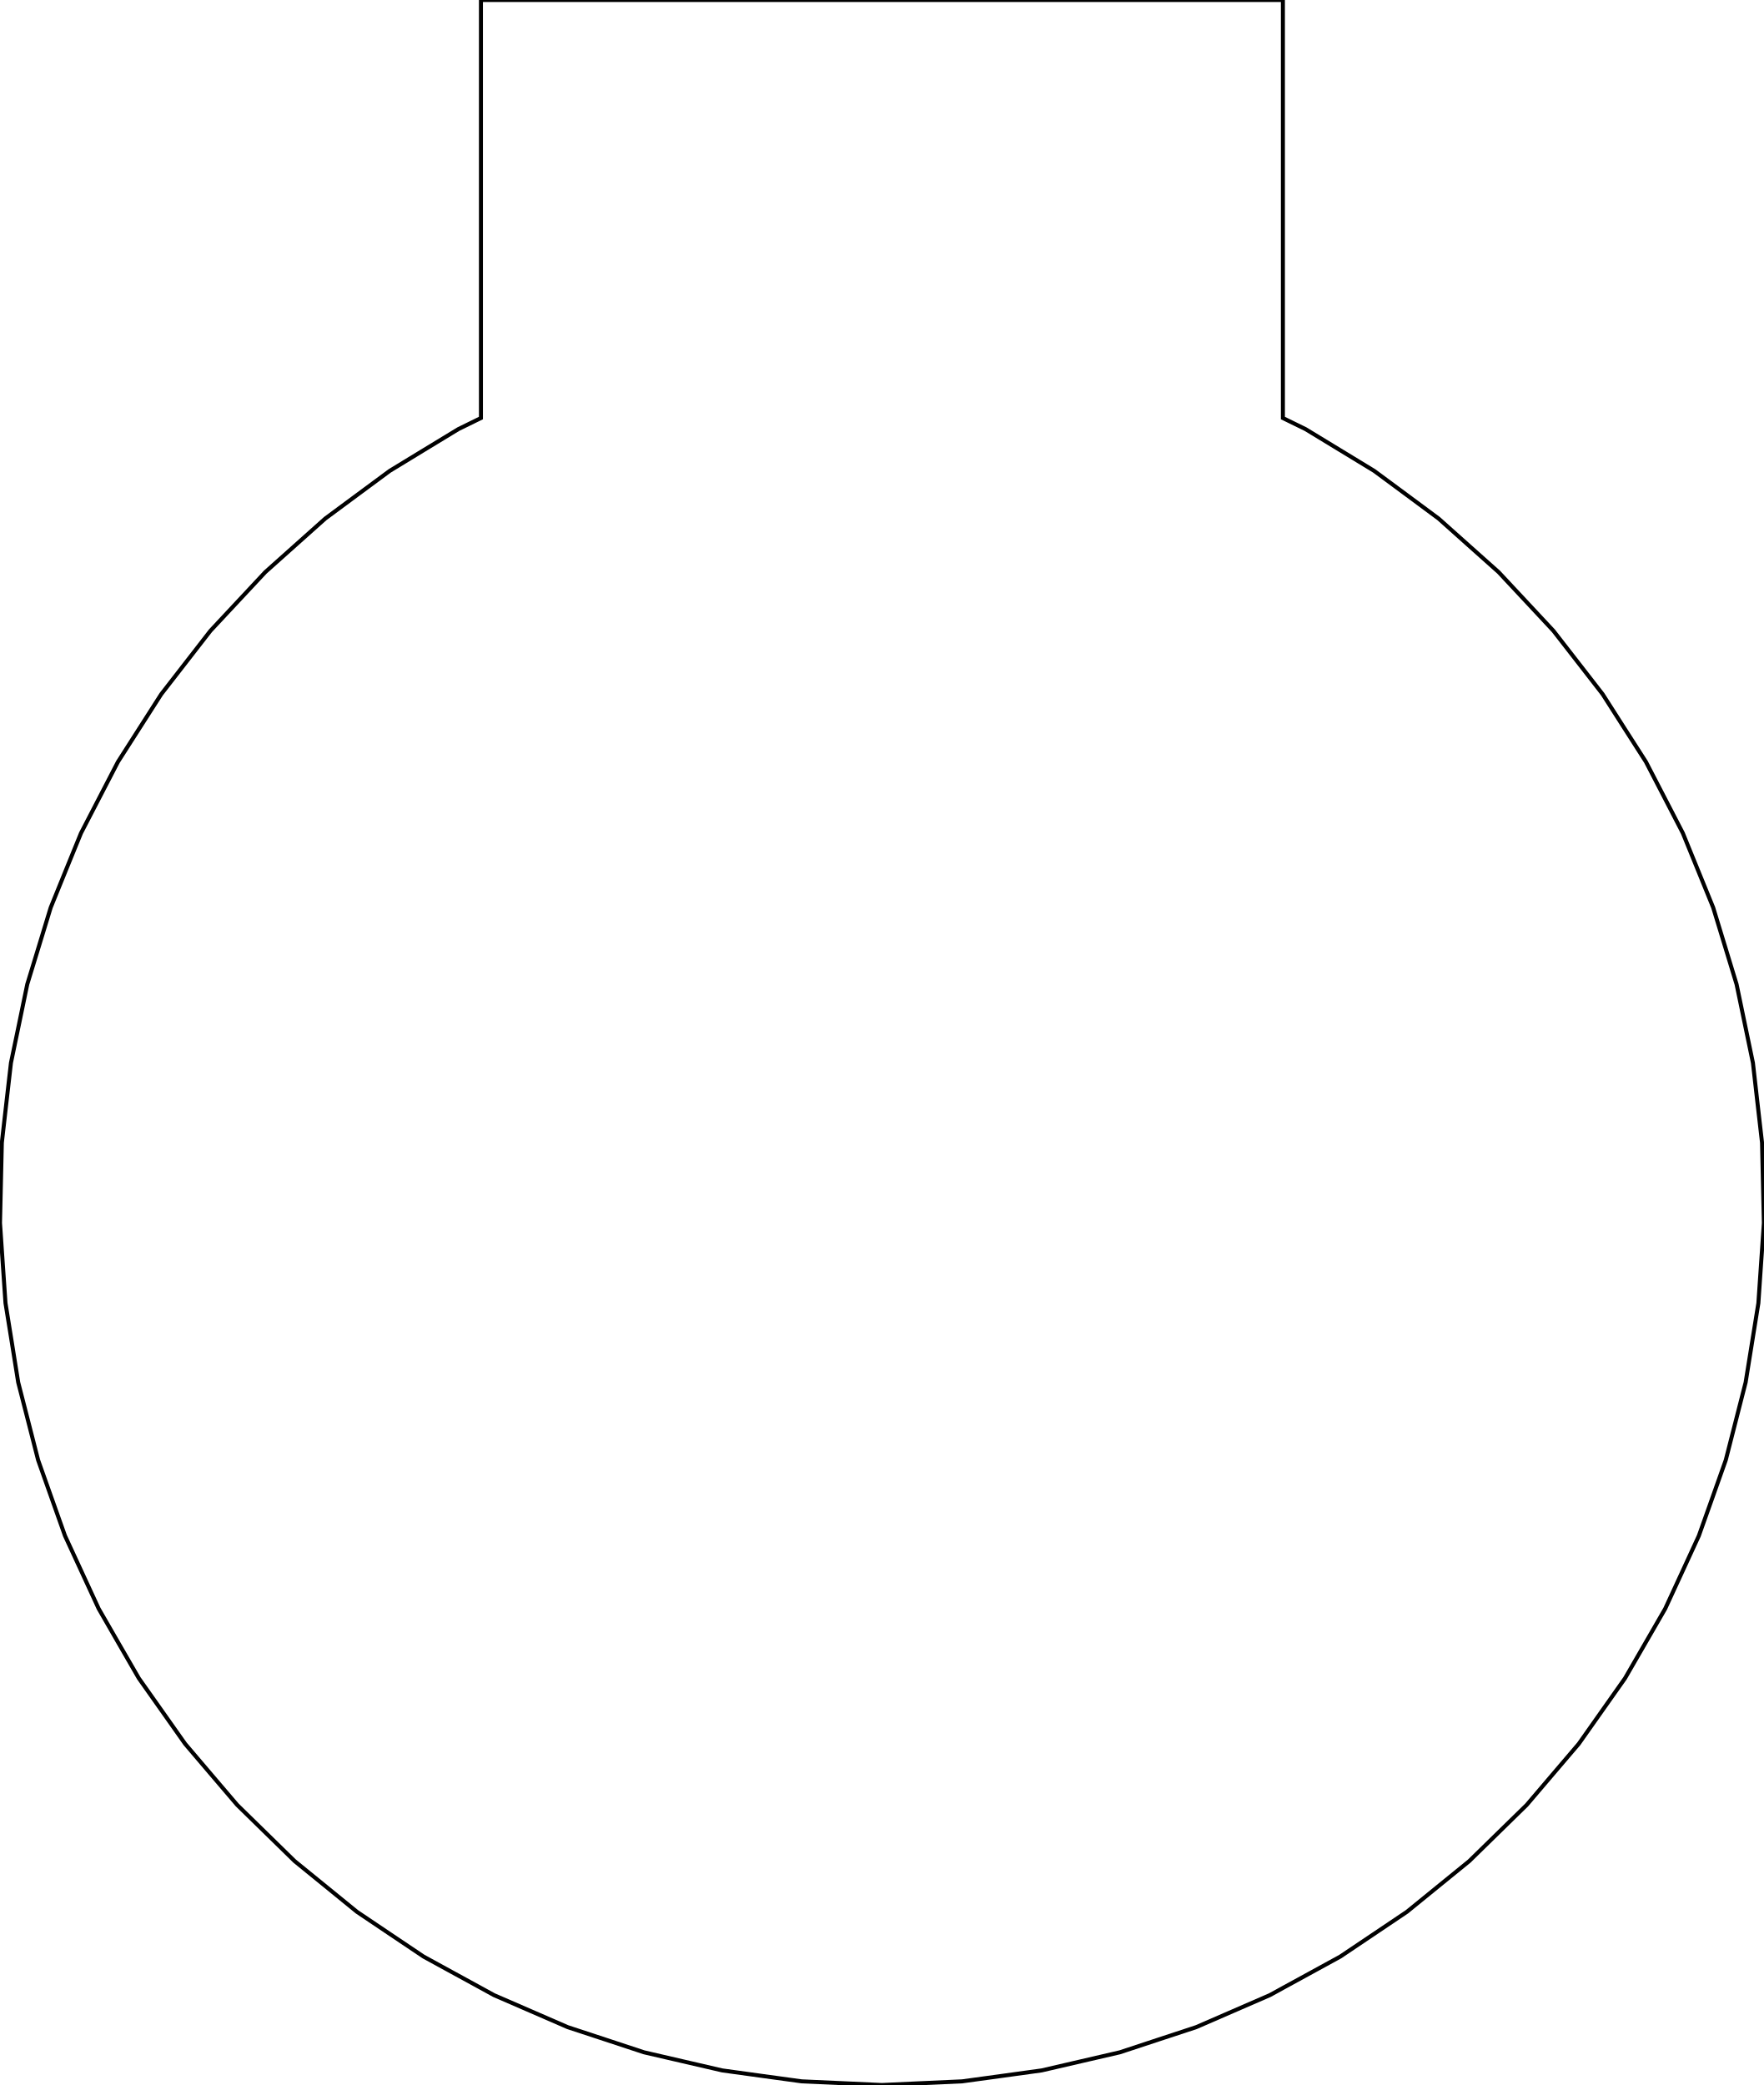
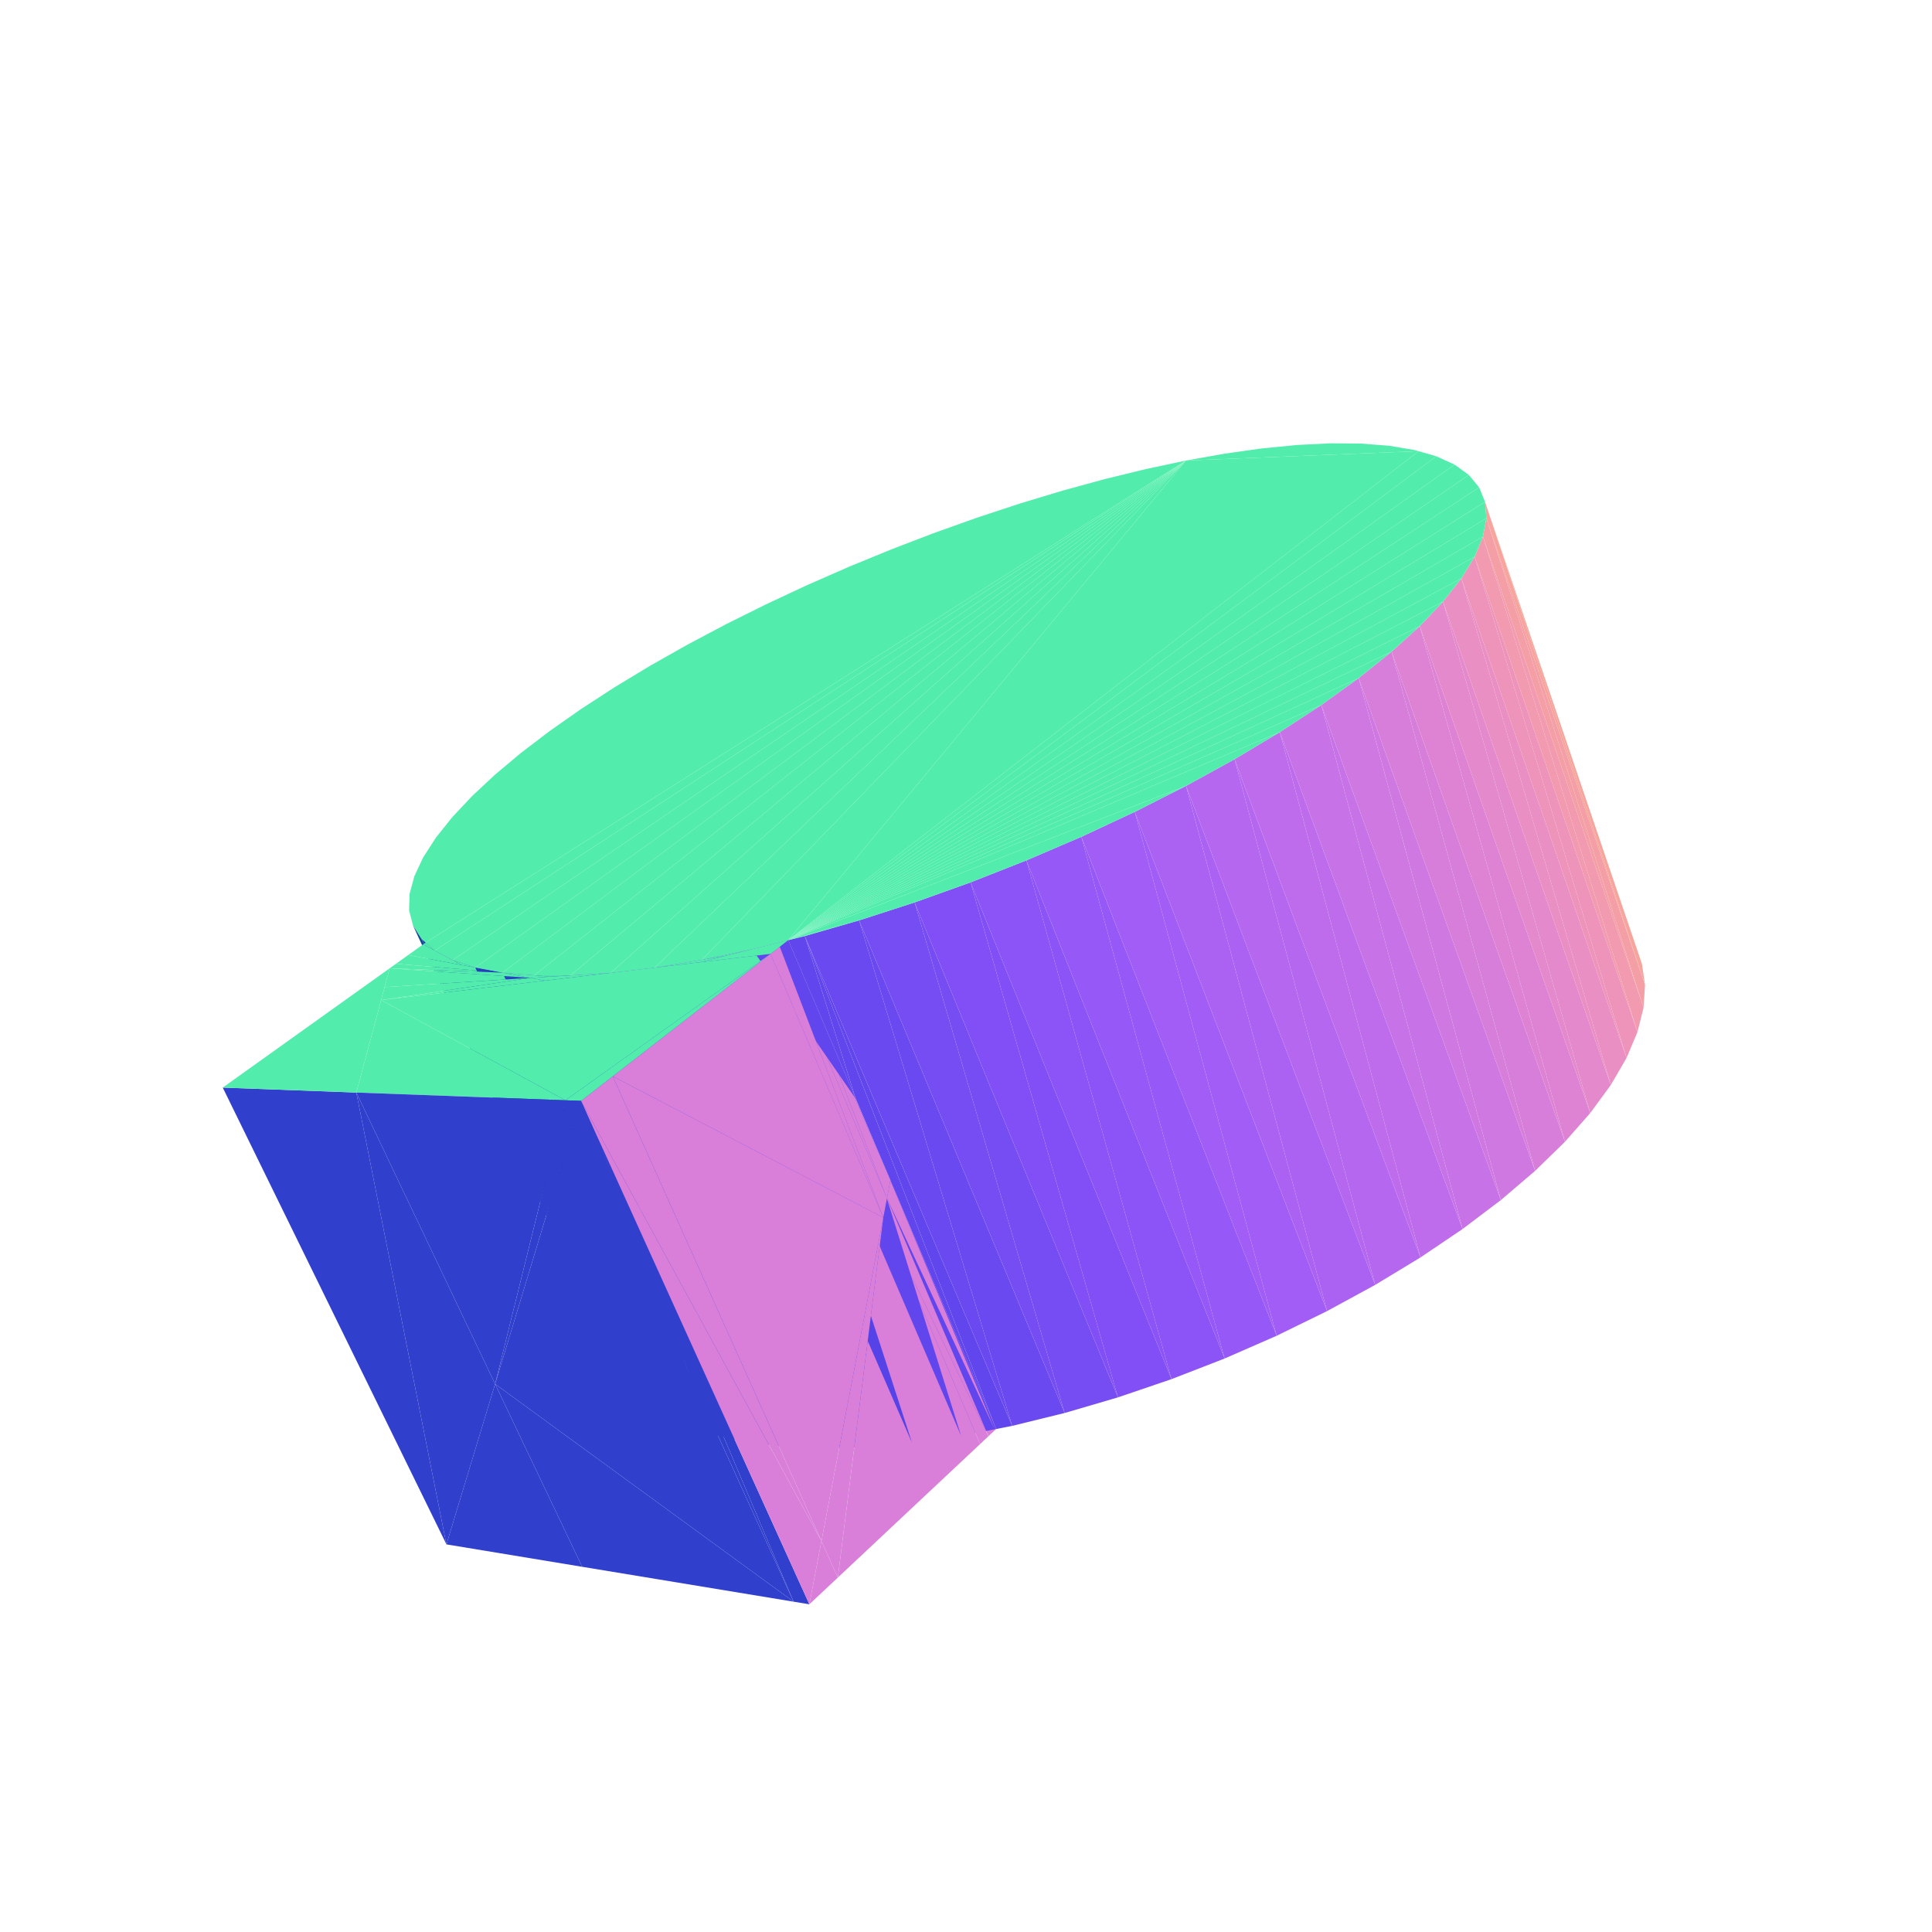
- <svg xmlns="http://www.w3.org/2000/svg" baseProfile="tiny" height="52 mm" width="43.989 mm" viewBox="0 0 43.989 52" version="1.1" stroke="black" stroke-width=".1" fill="none">
-   <path d="M21.859 0 L21.994 0 L31.202 0 L31.598 0 L31.994 0 L31.994 0.828 L31.994 1.529 L31.994 9.112 L31.994 9.495 L31.994 9.518 L31.994 9.978 L31.994 9.979 L31.994 10 L31.994 10.359 L31.994 10.423 L31.994 10.426 L32.276 10.564 L32.558 10.702 L33.413 11.222 L34.269 11.743 L35.074 12.338 L35.878 12.934 L36.625 13.601 L37.373 14.268 L38.056 14.999 L38.739 15.731 L39.354 16.522 L39.968 17.313 L40.507 18.157 L41.047 19 L41.508 19.889 L41.968 20.778 L42.346 21.705 L42.724 22.633 L43.016 23.59 L43.308 24.548 L43.512 25.529 L43.716 26.509 L43.829 27.504 L43.943 28.499 L43.966 29.5 L43.989 30.501 L43.92 31.5 L43.852 32.499 L43.693 33.487 L43.534 34.476 L43.286 35.446 L43.038 36.416 L42.703 37.36 L42.367 38.303 L41.948 39.212 L41.528 40.121 L41.027 40.989 L40.526 41.856 L39.949 42.674 L39.372 43.492 L38.722 44.254 L38.073 45.016 L37.357 45.716 L36.641 46.416 L35.864 47.048 L35.087 47.68 L34.256 48.239 L33.425 48.797 L32.547 49.278 L31.994 49.58 L31.831 49.67 L31.668 49.759 L30.75 50.158 L29.832 50.557 L28.881 50.87 L27.93 51.184 L26.954 51.41 L25.979 51.636 L24.987 51.773 L23.995 51.909 L22.995 51.954 L21.994 52 L20.994 51.954 L19.994 51.909 L19.002 51.773 L18.01 51.636 L17.034 51.41 L16.059 51.184 L15.108 50.87 L14.157 50.557 L13.239 50.158 L12.32 49.759 L12.12 49.649 L11.994 49.58 L11.442 49.278 L11.279 49.189 L10.563 48.797 L9.732 48.239 L8.901 47.68 L8.125 47.048 L7.348 46.416 L6.632 45.716 L5.916 45.016 L5.266 44.254 L4.617 43.492 L4.04 42.674 L3.462 41.856 L2.961 40.989 L2.461 40.121 L2.041 39.212 L1.621 38.303 L1.286 37.36 L0.951 36.416 L0.703 35.446 L0.454 34.476 L0.296 33.487 L0.137 32.499 L0.068 31.5 L0 30.501 L0.023 29.5 L0.046 28.499 L0.159 27.504 L0.273 26.509 L0.477 25.529 L0.68 24.548 L0.973 23.59 L1.265 22.633 L1.642 21.705 L2.02 20.778 L2.481 19.889 L2.942 19 L3.481 18.157 L4.021 17.313 L4.635 16.522 L5.249 15.731 L5.933 14.999 L6.616 14.268 L7.363 13.601 L8.11 12.934 L8.915 12.338 L9.72 11.743 L10.575 11.222 L11.431 10.702 L11.841 10.501 L11.994 10.426 L11.994 10.362 L11.994 10.359 L11.994 10.294 L11.994 10.292 L11.994 10 L11.994 9.495 L11.994 9.464 L11.994 8.845 L11.994 8.81 L11.994 8.509 L11.994 6.608 L11.994 5.812 L11.994 4.096 L11.994 0 L15.968 0 L19.941 0 z" />
+ <svg xmlns="http://www.w3.org/2000/svg" viewBox="-250 -250 500 500" width="500" height="500">
+   <path d="M22.945,-122.406L-19.344,-107.815L-30.336,-103.301zM22.945,-122.406L-8.255,-112.067L-19.344,-107.815zM22.945,-122.406L-30.336,-103.301L-41.172,-98.55zM22.945,-122.406L2.872,-116.035L-8.255,-112.067zM22.945,-122.406L-41.172,-98.55L-51.792,-93.587zM22.945,-122.406L13.975,-119.696L2.872,-116.035zM22.945,-122.406L-51.792,-93.587L-62.139,-88.438zM22.945,-122.406L-62.139,-88.438L-72.152,-83.129zM22.945,-122.406L-72.152,-83.129L-81.771,-77.689zM56.919,-130.81L24.995,-123.025L22.945,-122.406zM22.945,-122.406L-81.771,-77.689L-90.936,-72.146zM56.919,-130.81L35.868,-126.002L24.995,-123.025zM22.945,-122.406L-90.936,-72.146L-99.586,-66.53zM56.919,-130.81L46.531,-128.604L35.868,-126.002zM22.945,-122.406L-99.586,-66.53L-107.659,-60.874zM22.945,-122.406L-107.659,-60.874L-115.092,-55.212zM56.919,-130.81L76.598,-133.95L66.964,-132.598zM22.945,-122.406L-115.092,-55.212L-121.823,-49.58zM56.919,-130.81L85.75,-134.846L76.598,-133.95zM22.945,-122.406L-121.823,-49.58L-127.788,-44.013zM56.919,-130.81L94.347,-135.268L85.75,-134.846zM22.945,-122.406L-127.788,-44.013L-132.926,-38.554zM56.919,-130.81L102.317,-135.199L94.347,-135.268zM22.945,-122.406L-132.926,-38.554L-137.175,-33.242zM56.919,-130.81L109.585,-134.625L102.317,-135.199zM22.945,-122.406L-137.175,-33.242L-140.475,-28.12zM56.919,-130.81L22.945,-122.406L-139.842,-6.063zM56.919,-130.81L116.076,-133.533L109.585,-134.625zM22.945,-122.406L-140.475,-28.12L-142.768,-23.235zM56.919,-130.81L117.112,-133.236L116.076,-133.533zM22.945,-122.406L-142.768,-23.235L-144.003,-18.632zM22.945,-122.406L-144.003,-18.632L-144.13,-14.359zM22.945,-122.406L-144.13,-14.359L-143.107,-10.464zM22.945,-122.406L-143.107,-10.464L-140.902,-6.994zM22.945,-122.406L-140.902,-6.994L-139.842,-6.063z" style="fill:rgb(82,237,172)" />
+   <path d="M-102.803,74.113L-87.871,107.736L-86.667,109.04z" style="fill:rgb(17,70,157)" />
+   <path d="M56.919,-130.81L-139.842,-6.063L-137.489,-3.997z" style="fill:rgb(82,237,172)" />
+   <path d="M-87.871,107.736L-140.902,-6.994L-90.593,103.092z" style="fill:rgb(13,73,147)" />
+   <path d="M174.926,-0.565L134.324,-120.125L175.728,4.884z" style="fill:rgb(246,164,156)" />
+   <path d="M56.919,-130.81L-137.489,-3.997L-132.857,-1.518z" style="fill:rgb(82,237,172)" />
+   <path d="M-102.803,74.113L-140.902,-6.994L-87.871,107.736z" style="fill:rgb(17,70,157)" />
+   <path d="M56.919,-130.81L-46.001,-6.694L117.112,-133.236z" style="fill:rgb(82,237,172)" />
+   <path d="M-90.593,103.092L-140.902,-6.994L-143.107,-10.464z" style="fill:rgb(13,73,147)" />
+   <path d="M-137.489,-3.997L-86.667,109.04L-83.997,111.931z" style="fill:rgb(17,70,157)" />
+   <path d="M56.919,-130.81L-132.857,-1.518L-127.005,0.401z" style="fill:rgb(82,237,172)" />
+   <path d="M-137.489,-3.997L-102.803,74.113L-86.667,109.04z" style="fill:rgb(17,70,157)" />
+   <path d="M175.728,4.884L134.668,-115.876L175.354,10.79z" style="fill:rgb(244,159,166)" />
+   <path d="M56.919,-130.81L-127.005,0.401L-119.949,1.72z" style="fill:rgb(82,237,172)" />
+   <path d="M-78.966,115.621L-132.857,-1.518L-83.997,111.931z" style="fill:rgb(22,67,168)" />
+   <path d="M175.728,4.884L134.324,-120.125L134.668,-115.876z" style="fill:rgb(246,164,156)" />
+   <path d="M-102.803,74.113L-139.842,-6.063L-140.902,-6.994z" style="fill:rgb(17,70,157)" />
+   <path d="M175.354,10.79L133.784,-111.138L173.769,17.112z" style="fill:rgb(242,154,176)" />
+   <path d="M56.919,-130.81L-119.949,1.72L-111.721,2.405z" style="fill:rgb(82,237,172)" />
+   <path d="M-102.803,74.113L-137.489,-3.997L-139.842,-6.063z" style="fill:rgb(17,70,157)" />
+   <path d="M-46.001,-6.694L121.714,-131.916L117.112,-133.236z" style="fill:rgb(82,237,172)" />
+   <path d="M-72.787,118.753L-127.005,0.401L-78.966,115.621z" style="fill:rgb(27,66,178)" />
+   <path d="M-83.997,111.931L-132.857,-1.518L-137.489,-3.997z" style="fill:rgb(22,67,168)" />
+   <path d="M175.354,10.79L134.668,-115.876L133.784,-111.138z" style="fill:rgb(244,159,166)" />
+   <path d="M56.919,-130.81L-111.721,2.405L-102.368,2.429zM-139.842,-6.063L-140.164,-5.833L-139.774,-5.219zM-140.164,-5.833L-140.487,-5.601L-139.774,-5.219z" style="fill:rgb(82,237,172)" />
+   <path d="M173.769,17.112L131.634,-105.939L170.947,23.801z" style="fill:rgb(238,148,186)" />
+   <path d="M-46.001,-6.694L126.428,-129.766L121.714,-131.916zM-139.842,-6.063L-139.774,-5.219L-137.489,-3.997zM56.919,-130.81L-102.368,2.429L-91.958,1.772z" style="fill:rgb(82,237,172)" />
+   <path d="M-65.481,121.277L-119.949,1.72L-72.787,118.753z" style="fill:rgb(34,64,187)" />
+   <path d="M-78.966,115.621L-127.005,0.401L-132.857,-1.518z" style="fill:rgb(27,66,178)" />
+   <path d="M-130.489,-0.25L-140.487,-5.601L-144.35,-2.841z" style="fill:rgb(82,237,172)" />
+   <path d="M173.769,17.112L133.784,-111.138L131.634,-105.939z" style="fill:rgb(242,154,176)" />
+   <path d="M-46.001,-6.694L130.145,-127.081L126.428,-129.766zM56.919,-130.81L-91.958,1.772L-80.576,0.421z" style="fill:rgb(82,237,172)" />
+   <path d="M170.947,23.801L128.196,-100.314L166.875,30.804z" style="fill:rgb(234,143,195)" />
+   <path d="M-144.35,-2.841L-147.518,-0.576L-119.949,1.72zM56.919,-130.81L-80.576,0.421L-68.326,-1.625z" style="fill:rgb(82,237,172)" />
+   <path d="M-57.087,123.149L-111.721,2.405L-65.481,121.277z" style="fill:rgb(41,64,197)" />
+   <path d="M-46.001,-6.694L132.798,-123.865L130.145,-127.081zM-149.16,0.597L-119.949,1.72L-147.518,-0.576z" style="fill:rgb(82,237,172)" />
+   <path d="M-72.787,118.753L-119.949,1.72L-127.005,0.401z" style="fill:rgb(34,64,187)" />
+   <path d="M170.947,23.801L131.634,-105.939L128.196,-100.314z" style="fill:rgb(238,148,186)" />
+   <path d="M166.875,30.804L123.461,-94.305L161.558,38.055z" style="fill:rgb(228,137,204)" />
+   <path d="M56.919,-130.81L-68.326,-1.625L-55.329,-4.36zM-132.857,-1.518L-130.489,-0.25L-127.005,0.401zM-46.001,-6.694L134.324,-120.125L132.798,-123.865zM56.919,-130.81L-55.329,-4.36L-46.001,-6.694zM-149.16,0.597L-150.466,5.466L-112.672,3.08z" style="fill:rgb(82,237,172)" />
+   <path d="M-121.862,108.177L-134.461,149.686L-99.333,155.484zM-47.658,124.329L-102.368,2.429L-57.087,123.149z" style="fill:rgb(49,63,205)" />
+   <path d="M-65.481,121.277L-111.721,2.405L-119.949,1.72z" style="fill:rgb(41,64,197)" />
+   <path d="M166.875,30.804L128.196,-100.314L123.461,-94.305z" style="fill:rgb(234,143,195)" />
+   <path d="M161.558,38.055L117.434,-87.963L155.014,45.487z" style="fill:rgb(222,131,212)" />
+   <path d="M-151.366,8.822L-112.672,3.08L-150.466,5.466zM-46.001,-6.694L134.668,-115.876L134.324,-120.125zM-149.16,0.597L-112.672,3.08L-119.949,1.72z" style="fill:rgb(82,237,172)" />
+   <path d="M-37.265,124.784L-91.958,1.772L-47.658,124.329z" style="fill:rgb(57,64,213)" />
+   <path d="M-57.087,123.149L-102.368,2.429L-111.721,2.405z" style="fill:rgb(49,63,205)" />
+   <path d="M155.014,45.487L110.143,-81.347L147.283,53.022z" style="fill:rgb(215,126,219)" />
+   <path d="M-157.783,32.748L-192.353,31.467L-134.461,149.686z" style="fill:rgb(49,63,205)" />
+   <path d="M-46.001,-6.694L133.784,-111.138L134.668,-115.876z" style="fill:rgb(82,237,172)" />
+   <path d="M161.558,38.055L123.461,-94.305L117.434,-87.963z" style="fill:rgb(228,137,204)" />
+   <path d="M-157.783,32.748L-134.461,149.686L-121.862,108.177z" style="fill:rgb(49,63,205)" />
+   <path d="M-157.783,32.748L-149.16,0.597L-192.353,31.467z" style="fill:rgb(82,237,172)" />
+   <path d="M-25.997,124.49L-80.576,0.421L-37.265,124.784z" style="fill:rgb(67,64,220)" />
+   <path d="M-151.366,8.822L-108.908,3.784L-112.672,3.08z" style="fill:rgb(82,237,172)" />
+   <path d="M147.283,53.022L101.63,-74.52L138.421,60.58z" style="fill:rgb(208,120,225)" />
+   <path d="M-46.001,-6.694L131.634,-105.939L133.784,-111.138z" style="fill:rgb(82,237,172)" />
+   <path d="M-47.658,124.329L-91.958,1.772L-102.368,2.429z" style="fill:rgb(57,64,213)" />
+   <path d="M155.014,45.487L117.434,-87.963L110.143,-81.347z" style="fill:rgb(222,131,212)" />
+   <path d="M-112.672,3.08L-107.522,2.755L-119.949,1.72z" style="fill:rgb(82,237,172)" />
+   <path d="M-13.956,123.431L-68.326,-1.625L-25.997,124.49z" style="fill:rgb(76,66,227)" />
+   <path d="M138.421,60.58L91.96,-67.555L128.503,68.076z" style="fill:rgb(199,114,231)" />
+   <path d="M-46.001,-6.694L128.196,-100.314L131.634,-105.939z" style="fill:rgb(82,237,172)" />
+   <path d="M7.497,120.107L7.793,119.829L-19.568,55.475zM7.497,120.107L-20.452,60.1L5.806,121.694z" style="fill:rgb(217,127,217)" />
+   <path d="M-28.556,34.336L-1.264,121.604L7.793,119.829z" style="fill:rgb(97,70,237)" />
+   <path d="M-102.368,2.429L-111.721,2.405L-107.522,2.755z" style="fill:rgb(82,237,172)" />
+   <path d="M-121.862,108.177L-99.333,155.484L-44.625,164.514z" style="fill:rgb(49,63,205)" />
+   <path d="M-37.265,124.784L-80.576,0.421L-91.958,1.772z" style="fill:rgb(67,64,220)" />
+   <path d="M5.806,121.694L-21.408,65.102L3.652,123.715z" style="fill:rgb(217,127,217)" />
+   <path d="M-1.264,121.604L-55.329,-4.36L-13.956,123.431z" style="fill:rgb(86,67,232)" />
+   <path d="M147.283,53.022L110.143,-81.347L101.63,-74.52z" style="fill:rgb(215,126,219)" />
+   <path d="M-108.908,3.784L-91.958,1.772L-112.672,3.08z" style="fill:rgb(82,237,172)" />
+   <path d="M128.503,68.076L81.218,-60.527L117.622,75.422z" style="fill:rgb(190,108,236)" />
+   <path d="M-46.001,-6.694L123.461,-94.305L128.196,-100.314z" style="fill:rgb(82,237,172)" />
+   <path d="M7.497,120.107L-19.568,55.475L-19.7,56.164zM7.497,120.107L-19.7,56.164L-20.452,60.1z" style="fill:rgb(217,127,217)" />
+   <path d="M-41.723,-7.764L7.793,119.829L11.945,119.015z" style="fill:rgb(97,70,237)" />
+   <path d="M5.806,121.694L-20.452,60.1L-21.408,65.102z" style="fill:rgb(217,127,217)" />
+   <path d="M-25.997,124.49L-68.326,-1.625L-80.576,0.421z" style="fill:rgb(76,66,227)" />
+   <path d="M117.622,75.422L69.505,-53.519L105.89,82.53z" style="fill:rgb(181,103,240)" />
+   <path d="M138.421,60.58L101.63,-74.52L91.96,-67.555z" style="fill:rgb(208,120,225)" />
+   <path d="M25.527,115.683L-27.657,-11.809L11.945,119.015z" style="fill:rgb(107,73,241)" />
+   <path d="M-46.001,-6.694L117.434,-87.963L123.461,-94.305z" style="fill:rgb(82,237,172)" />
+   <path d="M105.89,82.53L56.946,-46.612L93.434,89.315z" style="fill:rgb(171,98,243)" />
+   <path d="M-21.408,65.102L-33.165,158.272L3.652,123.715z" style="fill:rgb(217,127,217)" />
+   <path d="M39.325,111.637L-13.296,-16.453L25.527,115.683z" style="fill:rgb(118,76,243)" />
+   <path d="M93.434,89.315L43.677,-39.891L80.395,95.692z" style="fill:rgb(161,93,245)" />
+   <path d="M-28.556,34.336L-55.329,-4.36L-1.264,121.604z" style="fill:rgb(97,70,237)" />
+   <path d="M-13.956,123.431L-55.329,-4.36L-68.326,-1.625z" style="fill:rgb(86,67,232)" />
+   <path d="M53.179,106.92L1.193,-21.647L39.325,111.637z" style="fill:rgb(129,79,245)" />
+   <path d="M128.503,68.076L91.96,-67.555L81.218,-60.527z" style="fill:rgb(199,114,231)" />
+   <path d="M80.395,95.692L29.852,-33.437L66.923,101.585z" style="fill:rgb(150,88,246)" />
+   <path d="M66.923,101.585L15.633,-27.331L53.179,106.92z" style="fill:rgb(140,83,246)" />
+   <path d="M-41.723,-7.764L-28.556,34.336L7.793,119.829z" style="fill:rgb(97,70,237)" />
+   <path d="M-46.001,-6.694L110.143,-81.347L117.434,-87.963z" style="fill:rgb(82,237,172)" />
+   <path d="M117.622,75.422L81.218,-60.527L69.505,-53.519z" style="fill:rgb(190,108,236)" />
+   <path d="M-46.328,-6.44L-19.7,56.164L-19.568,55.475zM-46.328,-6.44L-20.452,60.1L-19.7,56.164z" style="fill:rgb(217,127,217)" />
+   <path d="M-46.001,-6.694L101.63,-74.52L110.143,-81.347z" style="fill:rgb(82,237,172)" />
+   <path d="M-48.2,-4.988L-21.408,65.102L-20.452,60.1zM-21.408,65.102L-37.408,148.825L-33.165,158.272z" style="fill:rgb(217,127,217)" />
+   <path d="M11.945,119.015L-27.657,-11.809L-41.723,-7.764z" style="fill:rgb(107,73,241)" />
+   <path d="M-103.678,34.754L-151.366,8.822L-157.783,32.748z" style="fill:rgb(82,237,172)" />
+   <path d="M105.89,82.53L69.505,-53.519L56.946,-46.612z" style="fill:rgb(181,103,240)" />
+   <path d="M-80.576,0.421L-68.902,-0.964L-62.106,-2.665zM-46.001,-6.694L91.96,-67.555L101.63,-74.52z" style="fill:rgb(82,237,172)" />
+   <path d="M25.527,115.683L-13.296,-16.453L-27.657,-11.809z" style="fill:rgb(118,76,243)" />
+   <path d="M93.434,89.315L56.946,-46.612L43.677,-39.891z" style="fill:rgb(171,98,243)" />
+   <path d="M-37.408,148.825L-40.535,165.189L-33.165,158.272zM-46.328,-6.44L-19.568,55.475L-46.001,-6.694z" style="fill:rgb(217,127,217)" />
+   <path d="M39.325,111.637L1.193,-21.647L-13.296,-16.453z" style="fill:rgb(129,79,245)" />
+   <path d="M-46.328,-6.44L-48.2,-4.988L-20.452,60.1z" style="fill:rgb(217,127,217)" />
+   <path d="M80.395,95.692L43.677,-39.891L29.852,-33.437z" style="fill:rgb(161,93,245)" />
+   <path d="M-68.326,-1.625L-62.106,-2.665L-55.329,-4.36zM-103.678,34.754L-50.584,-3.138L-151.366,8.822z" style="fill:rgb(82,237,172)" />
+   <path d="M-28.556,34.336L-46.001,-6.694L-55.329,-4.36z" style="fill:rgb(97,70,237)" />
+   <path d="M53.179,106.92L15.633,-27.331L1.193,-21.647z" style="fill:rgb(140,83,246)" />
+   <path d="M66.923,101.585L29.852,-33.437L15.633,-27.331z" style="fill:rgb(150,88,246)" />
+   <path d="M-48.2,-4.988L-50.584,-3.138L-21.408,65.102z" style="fill:rgb(217,127,217)" />
+   <path d="M-46.001,-6.694L81.218,-60.527L91.96,-67.555z" style="fill:rgb(82,237,172)" />
+   <path d="M-103.678,34.754L-157.783,32.748L-121.862,108.177z" style="fill:rgb(49,63,205)" />
+   <path d="M-28.556,34.336L-41.723,-7.764L-46.001,-6.694z" style="fill:rgb(97,70,237)" />
+   <path d="M-121.862,108.177L-44.625,164.514L-101.217,40.163z" style="fill:rgb(49,63,205)" />
+   <path d="M-62.106,-2.665L-68.902,-0.964L-50.584,-3.138zM-55.785,-3.72L-46.001,-6.694L-62.106,-2.665zM-46.001,-6.694L69.505,-53.519L81.218,-60.527zM-55.785,-3.72L-46.328,-6.44L-46.001,-6.694zM-55.785,-3.72L-48.2,-4.988L-46.328,-6.44zM-62.106,-2.665L-50.584,-3.138L-48.2,-4.988zM-46.001,-6.694L56.946,-46.612L69.505,-53.519zM-46.001,-6.694L-41.723,-7.764L-27.657,-11.809z" style="fill:rgb(82,237,172)" />
+   <path d="M-21.408,65.102L-91.426,28.547L-37.408,148.825z" style="fill:rgb(217,127,217)" />
+   <path d="M-46.001,-6.694L43.677,-39.891L56.946,-46.612zM-46.001,-6.694L-27.657,-11.809L-13.296,-16.453zM-46.001,-6.694L29.852,-33.437L43.677,-39.891zM-46.001,-6.694L-13.296,-16.453L1.193,-21.647zM-46.001,-6.694L15.633,-27.331L29.852,-33.437zM-46.001,-6.694L1.193,-21.647L15.633,-27.331z" style="fill:rgb(82,237,172)" />
+   <path d="M-21.408,65.102L-50.584,-3.138L-91.426,28.547z" style="fill:rgb(217,127,217)" />
+   <path d="M-99.62,34.904L-44.625,164.514L-40.535,165.189z" style="fill:rgb(49,63,205)" />
+   <path d="M-37.408,148.825L-99.62,34.904L-40.535,165.189z" style="fill:rgb(217,127,217)" />
+   <path d="M-103.678,34.754L-121.862,108.177L-101.217,40.163zM-99.62,34.904L-101.217,40.163L-44.625,164.514z" style="fill:rgb(49,63,205)" />
+   <path d="M-37.408,148.825L-91.426,28.547L-99.62,34.904z" style="fill:rgb(217,127,217)" />
+   <path d="M-103.678,34.754L-91.426,28.547L-50.584,-3.138zM-103.678,34.754L-99.62,34.904L-91.426,28.547z" style="fill:rgb(82,237,172)" />
+   <path d="M-101.217,40.163L-99.62,34.904L-103.678,34.754z" style="fill:rgb(49,63,205)" />
</svg>
